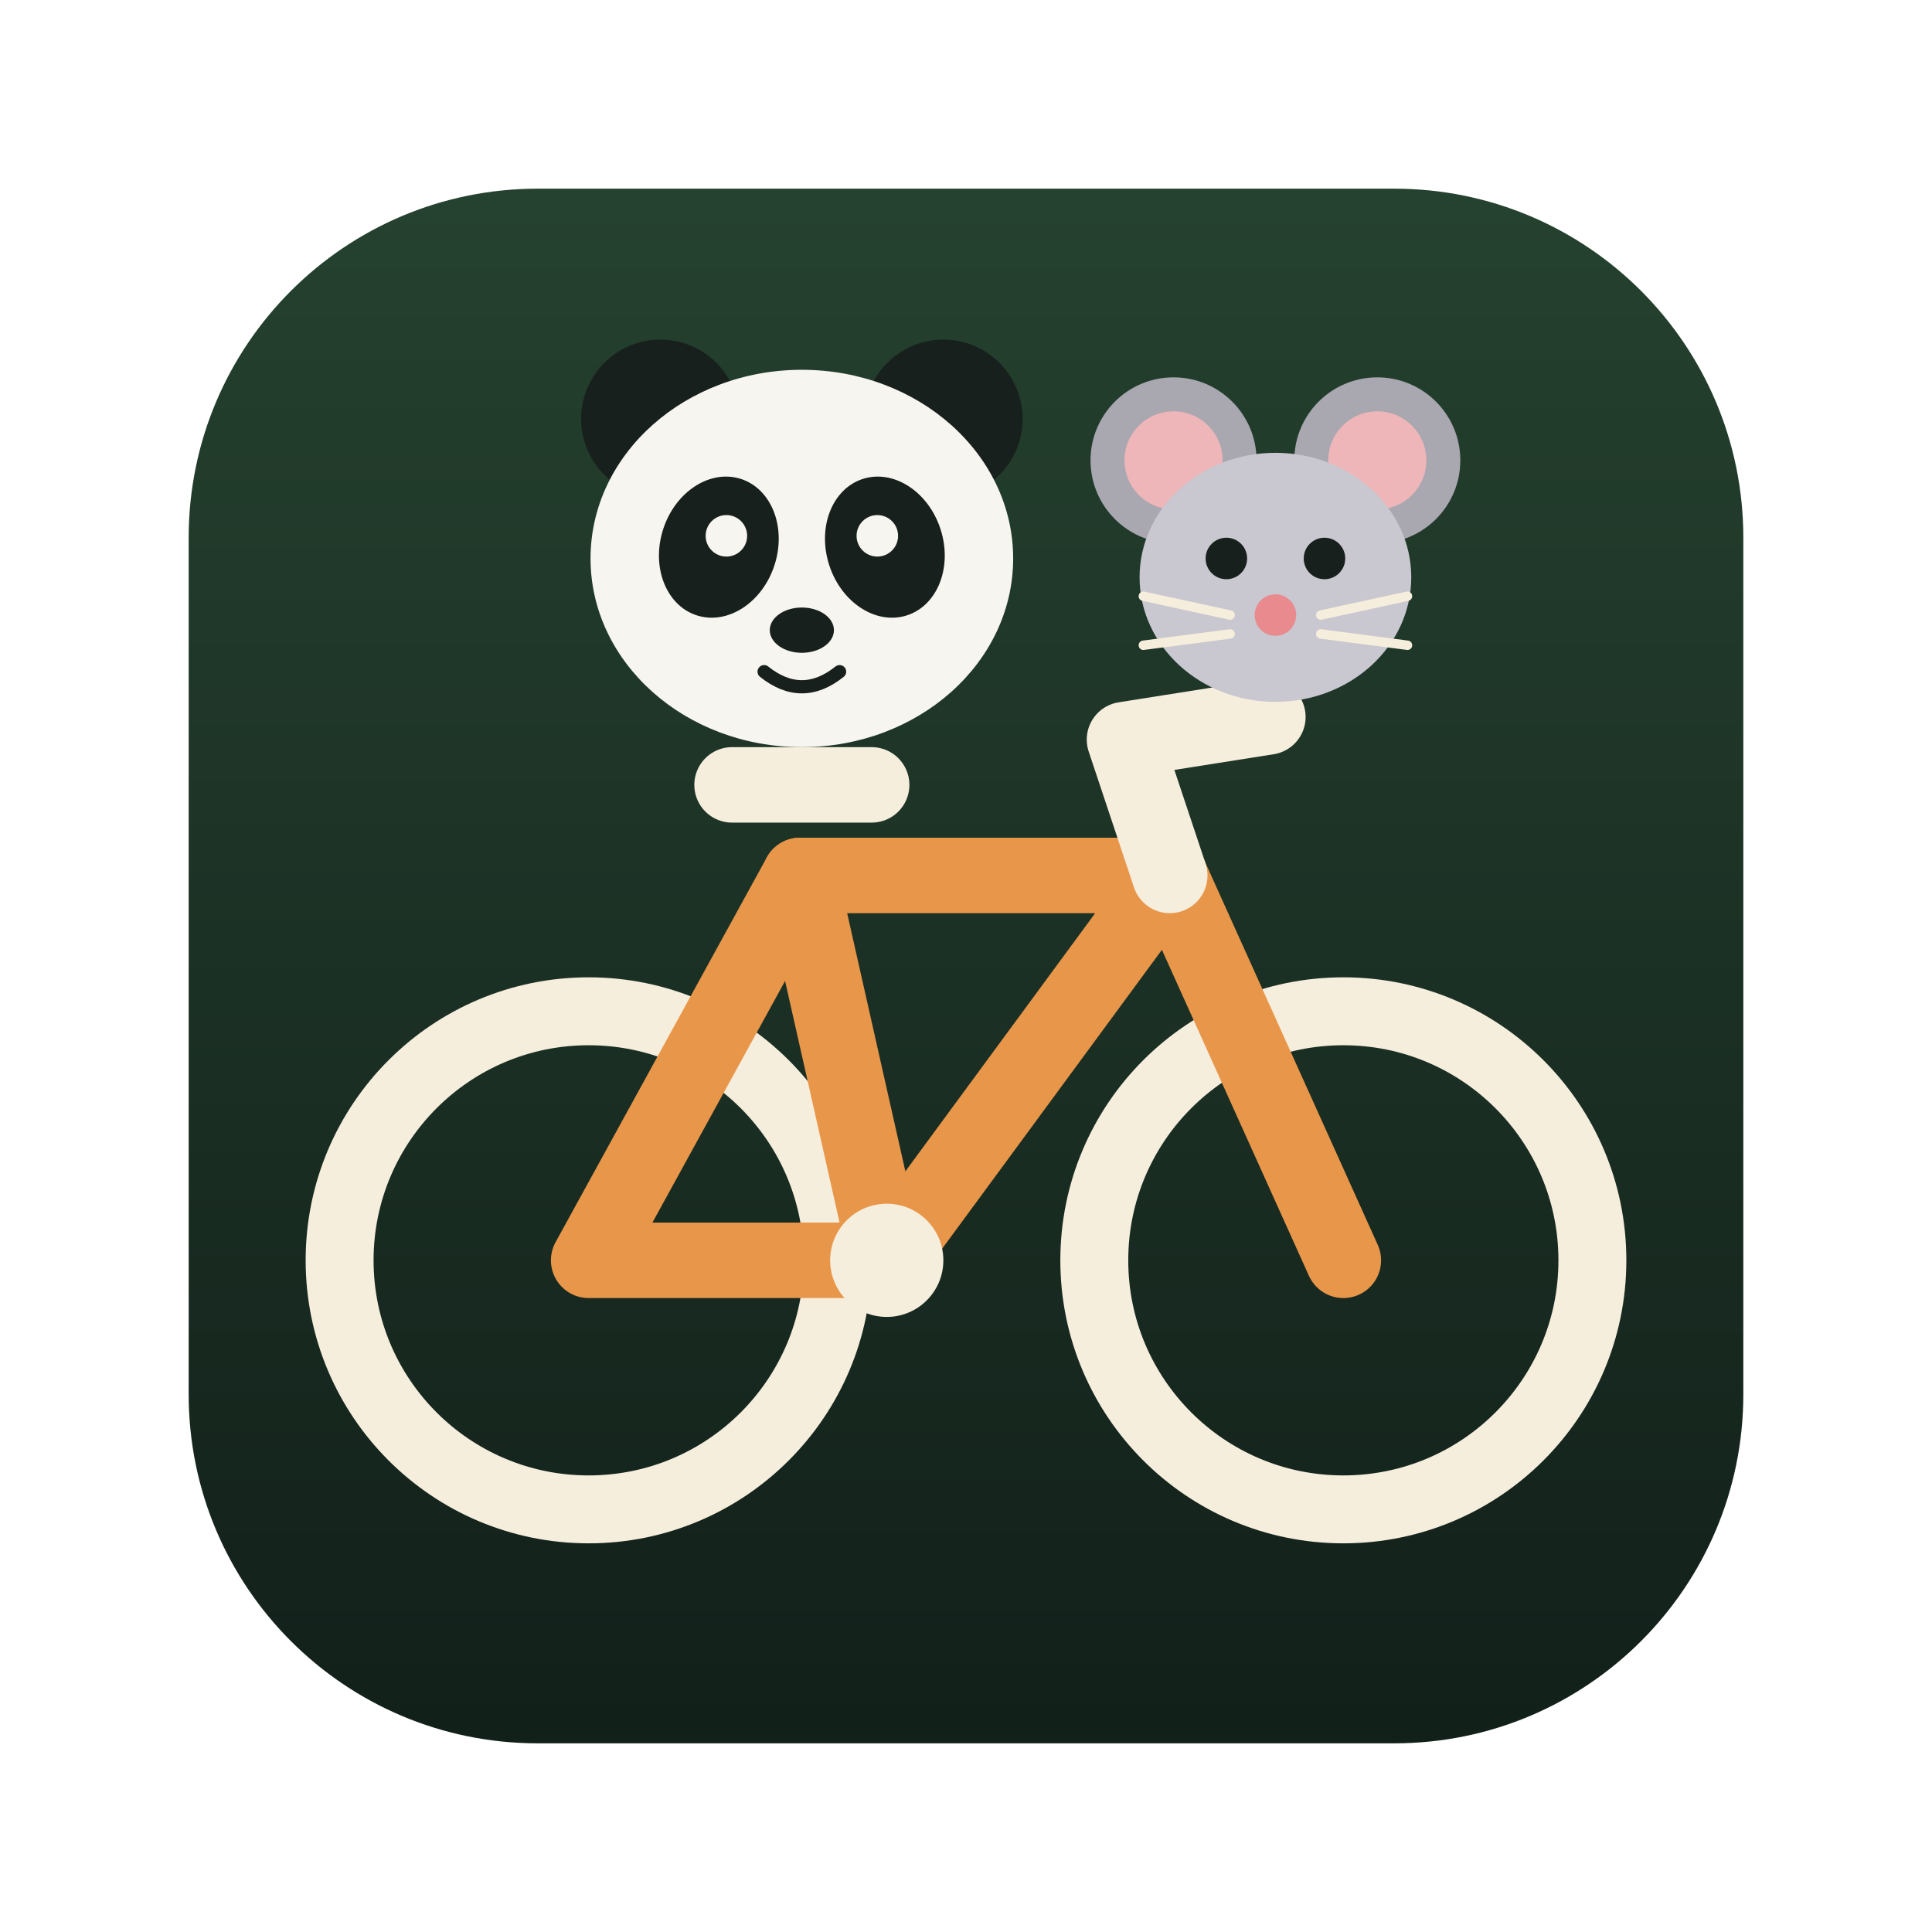
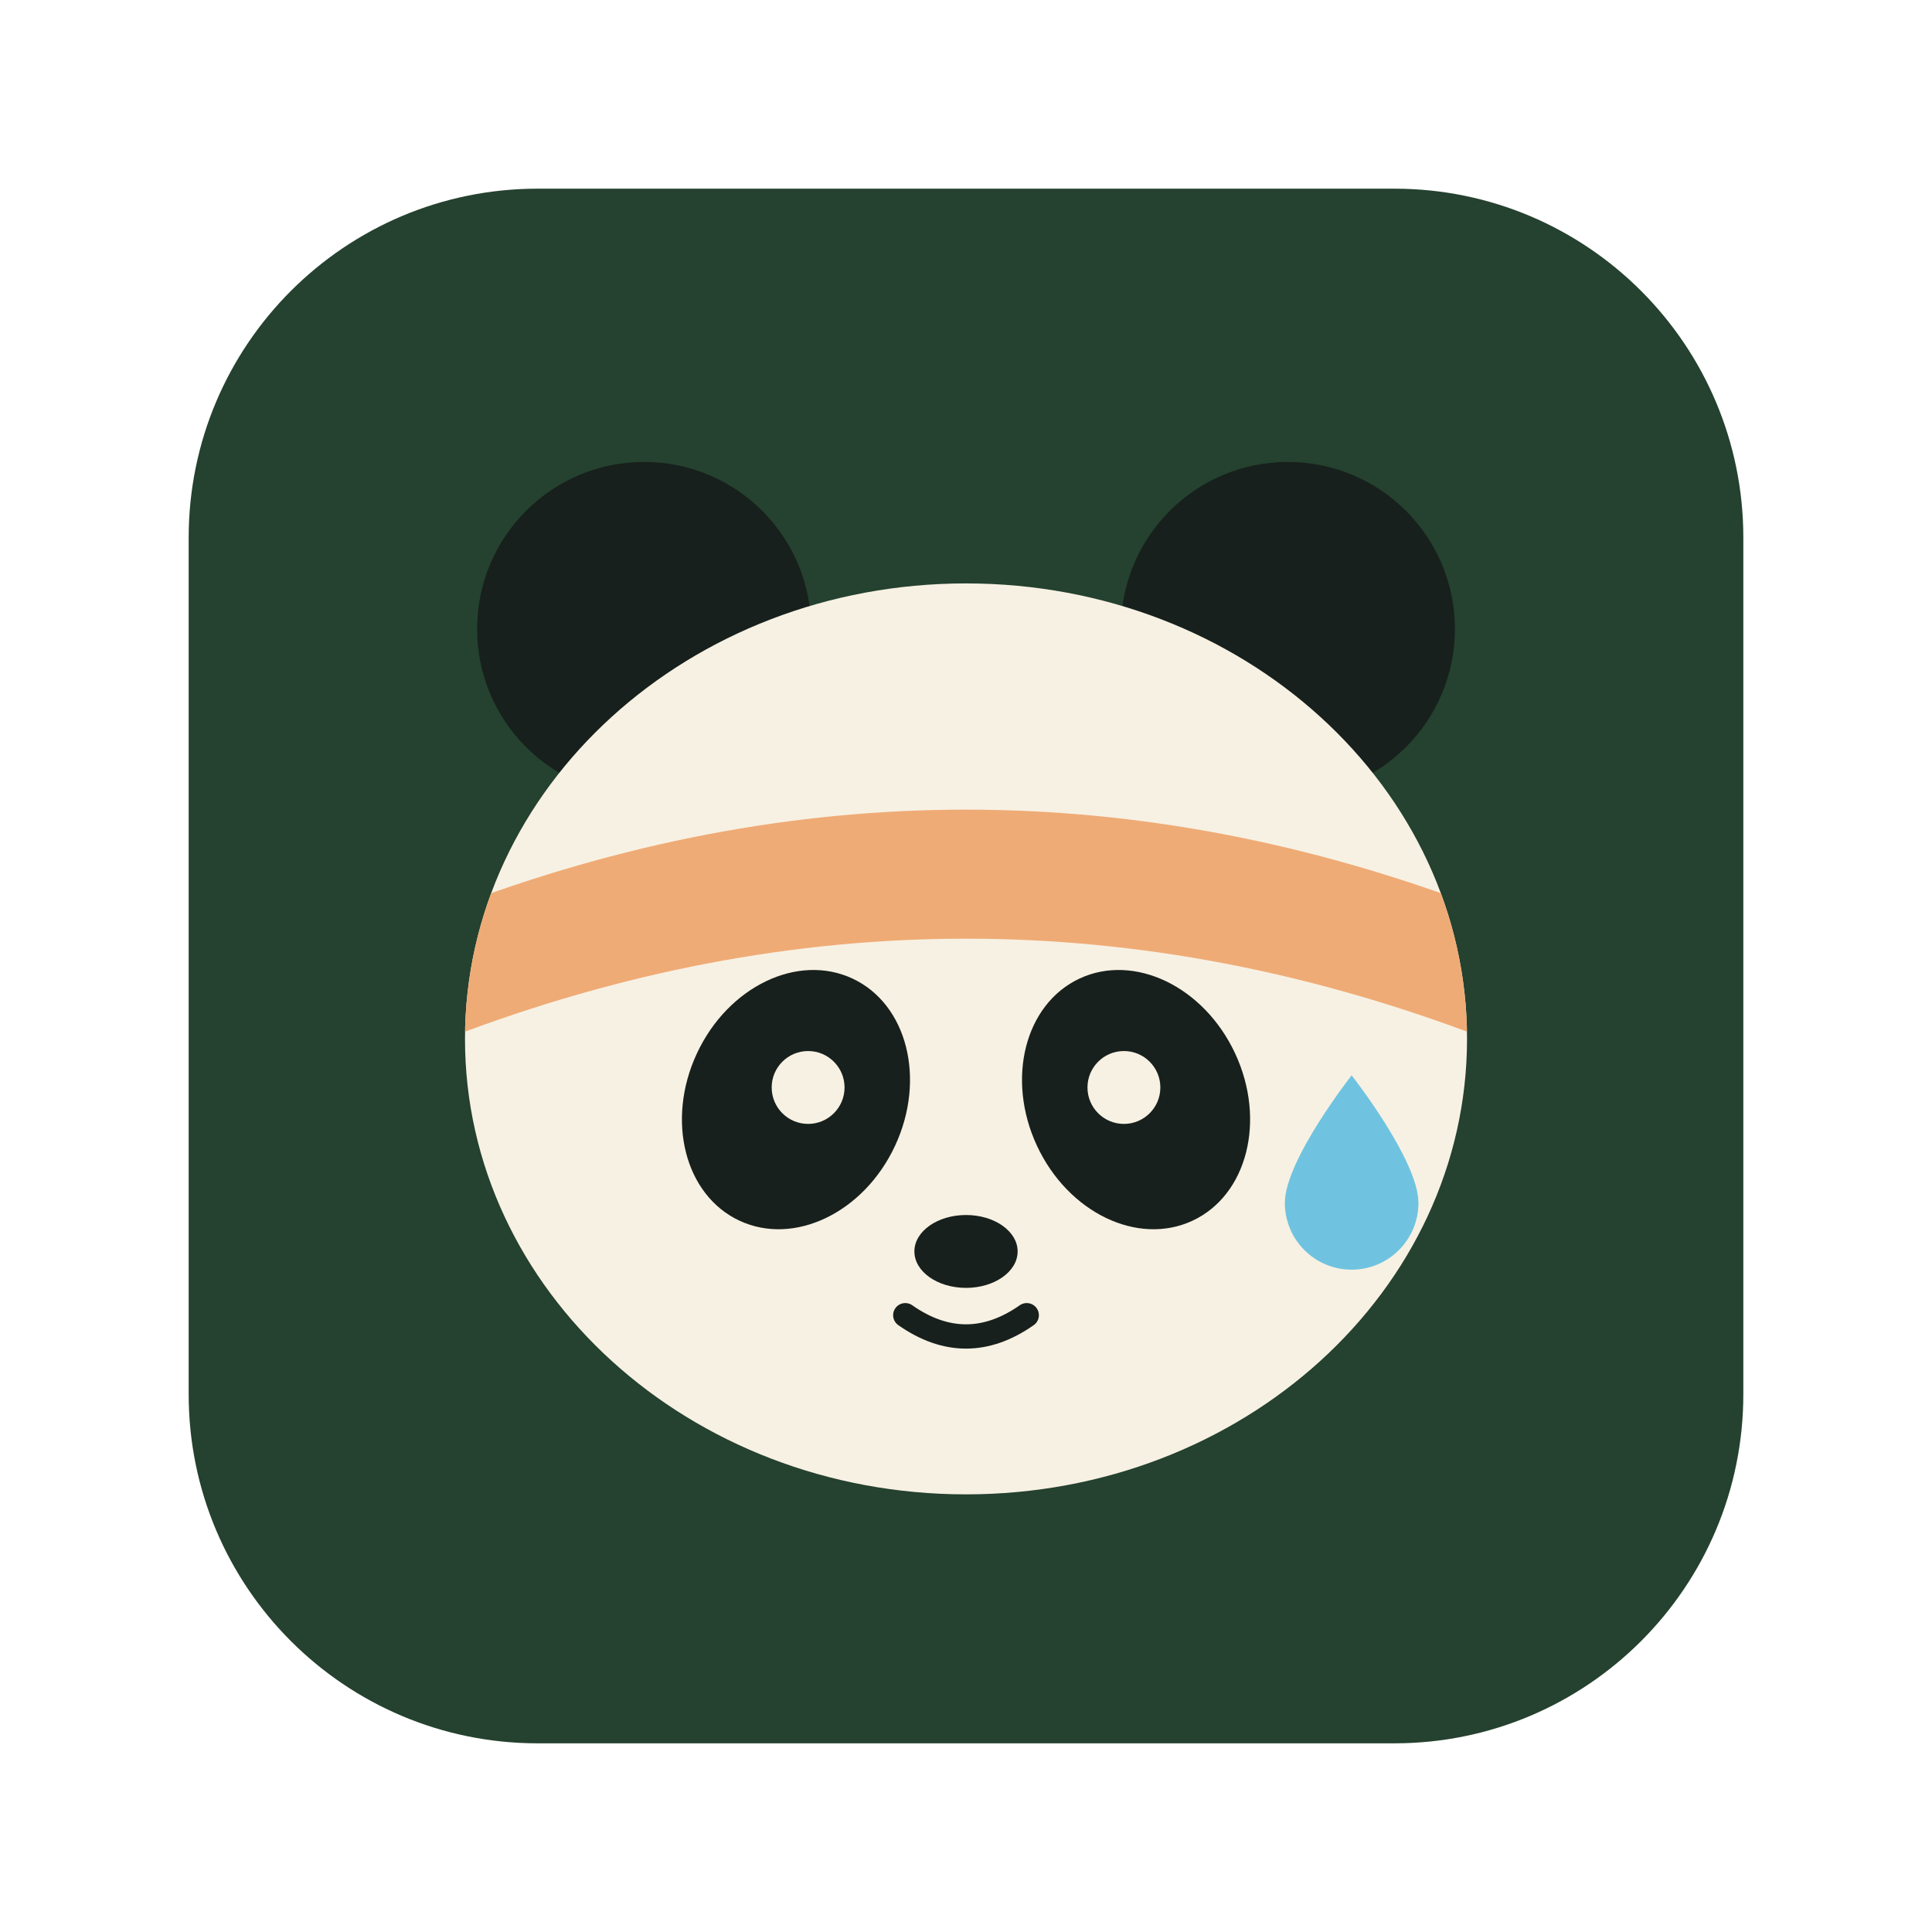
<svg xmlns="http://www.w3.org/2000/svg" viewBox="0 0 1024 1024">
  <defs>
-     <linearGradient id="bg" x1="0" y1="0" x2="0" y2="1">
-       <stop offset="0" stop-color="#25412f" />
-       <stop offset="1" stop-color="#12201a" />
-     </linearGradient>
+     <clipPath id="mac">
+       <rect x="100" y="100" width="824" height="824" rx="185" />
+     </clipPath>
  </defs>
-   <rect x="100" y="100" width="824" height="824" rx="185" fill="url(#bg)" />
-   <g transform="translate(0 40)" fill="none" stroke-linecap="round" stroke-linejoin="round">
-     <circle cx="312" cy="628" r="132" stroke="#f6eedd" stroke-width="36" />
-     <circle cx="712" cy="628" r="132" stroke="#f6eedd" stroke-width="36" />
-     <path d="M312 628 L424 424 L620 424 L470 628 Z" stroke="#e8964a" stroke-width="40" />
-     <path d="M424 424 L470 628 M620 424 L712 628" stroke="#e8964a" stroke-width="40" />
-     <path d="M388 376 L462 376" stroke="#f6eedd" stroke-width="40" />
-     <path d="M620 424 L596 352 L672 340" stroke="#f6eedd" stroke-width="40" />
-   </g>
-   <circle cx="470" cy="668" r="30" fill="#f6eedd" />
-   <g>
-     <circle cx="350" cy="222" r="42" fill="#17201c" />
-     <circle cx="500" cy="222" r="42" fill="#17201c" />
-     <ellipse cx="425" cy="296" rx="112" ry="100" fill="#f7f5ef" />
-     <ellipse cx="381" cy="290" rx="31" ry="38" fill="#17201c" transform="rotate(18 381 290)" />
-     <ellipse cx="469" cy="290" rx="31" ry="38" fill="#17201c" transform="rotate(-18 469 290)" />
-     <circle cx="385" cy="284" r="11" fill="#f7f5ef" />
-     <circle cx="465" cy="284" r="11" fill="#f7f5ef" />
-     <ellipse cx="425" cy="334" rx="17" ry="12" fill="#17201c" />
-     <path d="M405 356 Q425 372 445 356" fill="none" stroke="#17201c" stroke-width="7" stroke-linecap="round" />
-   </g>
-   <g>
-     <circle cx="622" cy="244" r="44" fill="#a9a7b0" />
-     <circle cx="622" cy="244" r="26" fill="#eeb6b8" />
-     <circle cx="730" cy="244" r="44" fill="#a9a7b0" />
-     <circle cx="730" cy="244" r="26" fill="#eeb6b8" />
-     <ellipse cx="676" cy="306" rx="72" ry="66" fill="#c9c7cf" />
-     <circle cx="650" cy="296" r="11" fill="#17201c" />
-     <circle cx="702" cy="296" r="11" fill="#17201c" />
-     <circle cx="676" cy="326" r="11" fill="#e98a8f" />
-     <path d="M652 326 L606 316 M652 336 L606 342 M700 326 L746 316 M700 336 L746 342" stroke="#f6eedd" stroke-width="5" stroke-linecap="round" />
+   <g clip-path="url(#mac)">
+     <g transform="translate(100 100) scale(.8047)">
+       <defs>
+         <clipPath id="bo-face">
+           <ellipse cx="512" cy="560" rx="330" ry="300" />
+         </clipPath>
+       </defs>
+       <g id="bo-logo">
+         <rect width="1024" height="1024" fill="#25412f" />
+         <circle cx="300" cy="290" r="110" fill="#17201c" />
+         <circle cx="724" cy="290" r="110" fill="#17201c" />
+         <ellipse cx="512" cy="560" rx="330" ry="300" fill="#f7f1e3" />
+         <path clip-path="url(#bo-face)" d="M172 474 Q512 344 852 474 L852 559 Q512 429 172 559 Z" fill="#efab76" />
+         <ellipse cx="400" cy="600" rx="72" ry="88" transform="rotate(25 400 600)" fill="#17201c" />
+         <ellipse cx="624" cy="600" rx="72" ry="88" transform="rotate(-25 624 600)" fill="#17201c" />
+         <circle cx="408" cy="592" r="24" fill="#f7f1e3" />
+         <circle cx="616" cy="592" r="24" fill="#f7f1e3" />
+         <ellipse cx="512" cy="700" rx="34" ry="24" fill="#17201c" />
+         <path d="M472 742 Q512 770 552 742" stroke="#17201c" stroke-width="16" fill="none" stroke-linecap="round" />
+         <path d="M766 584 C766 584 722 640 722 668 A44 44 0 0 0 810 668 C810 640 766 584 766 584 Z" fill="#6fc3e0" />
+       </g>
+     </g>
  </g>
</svg>
